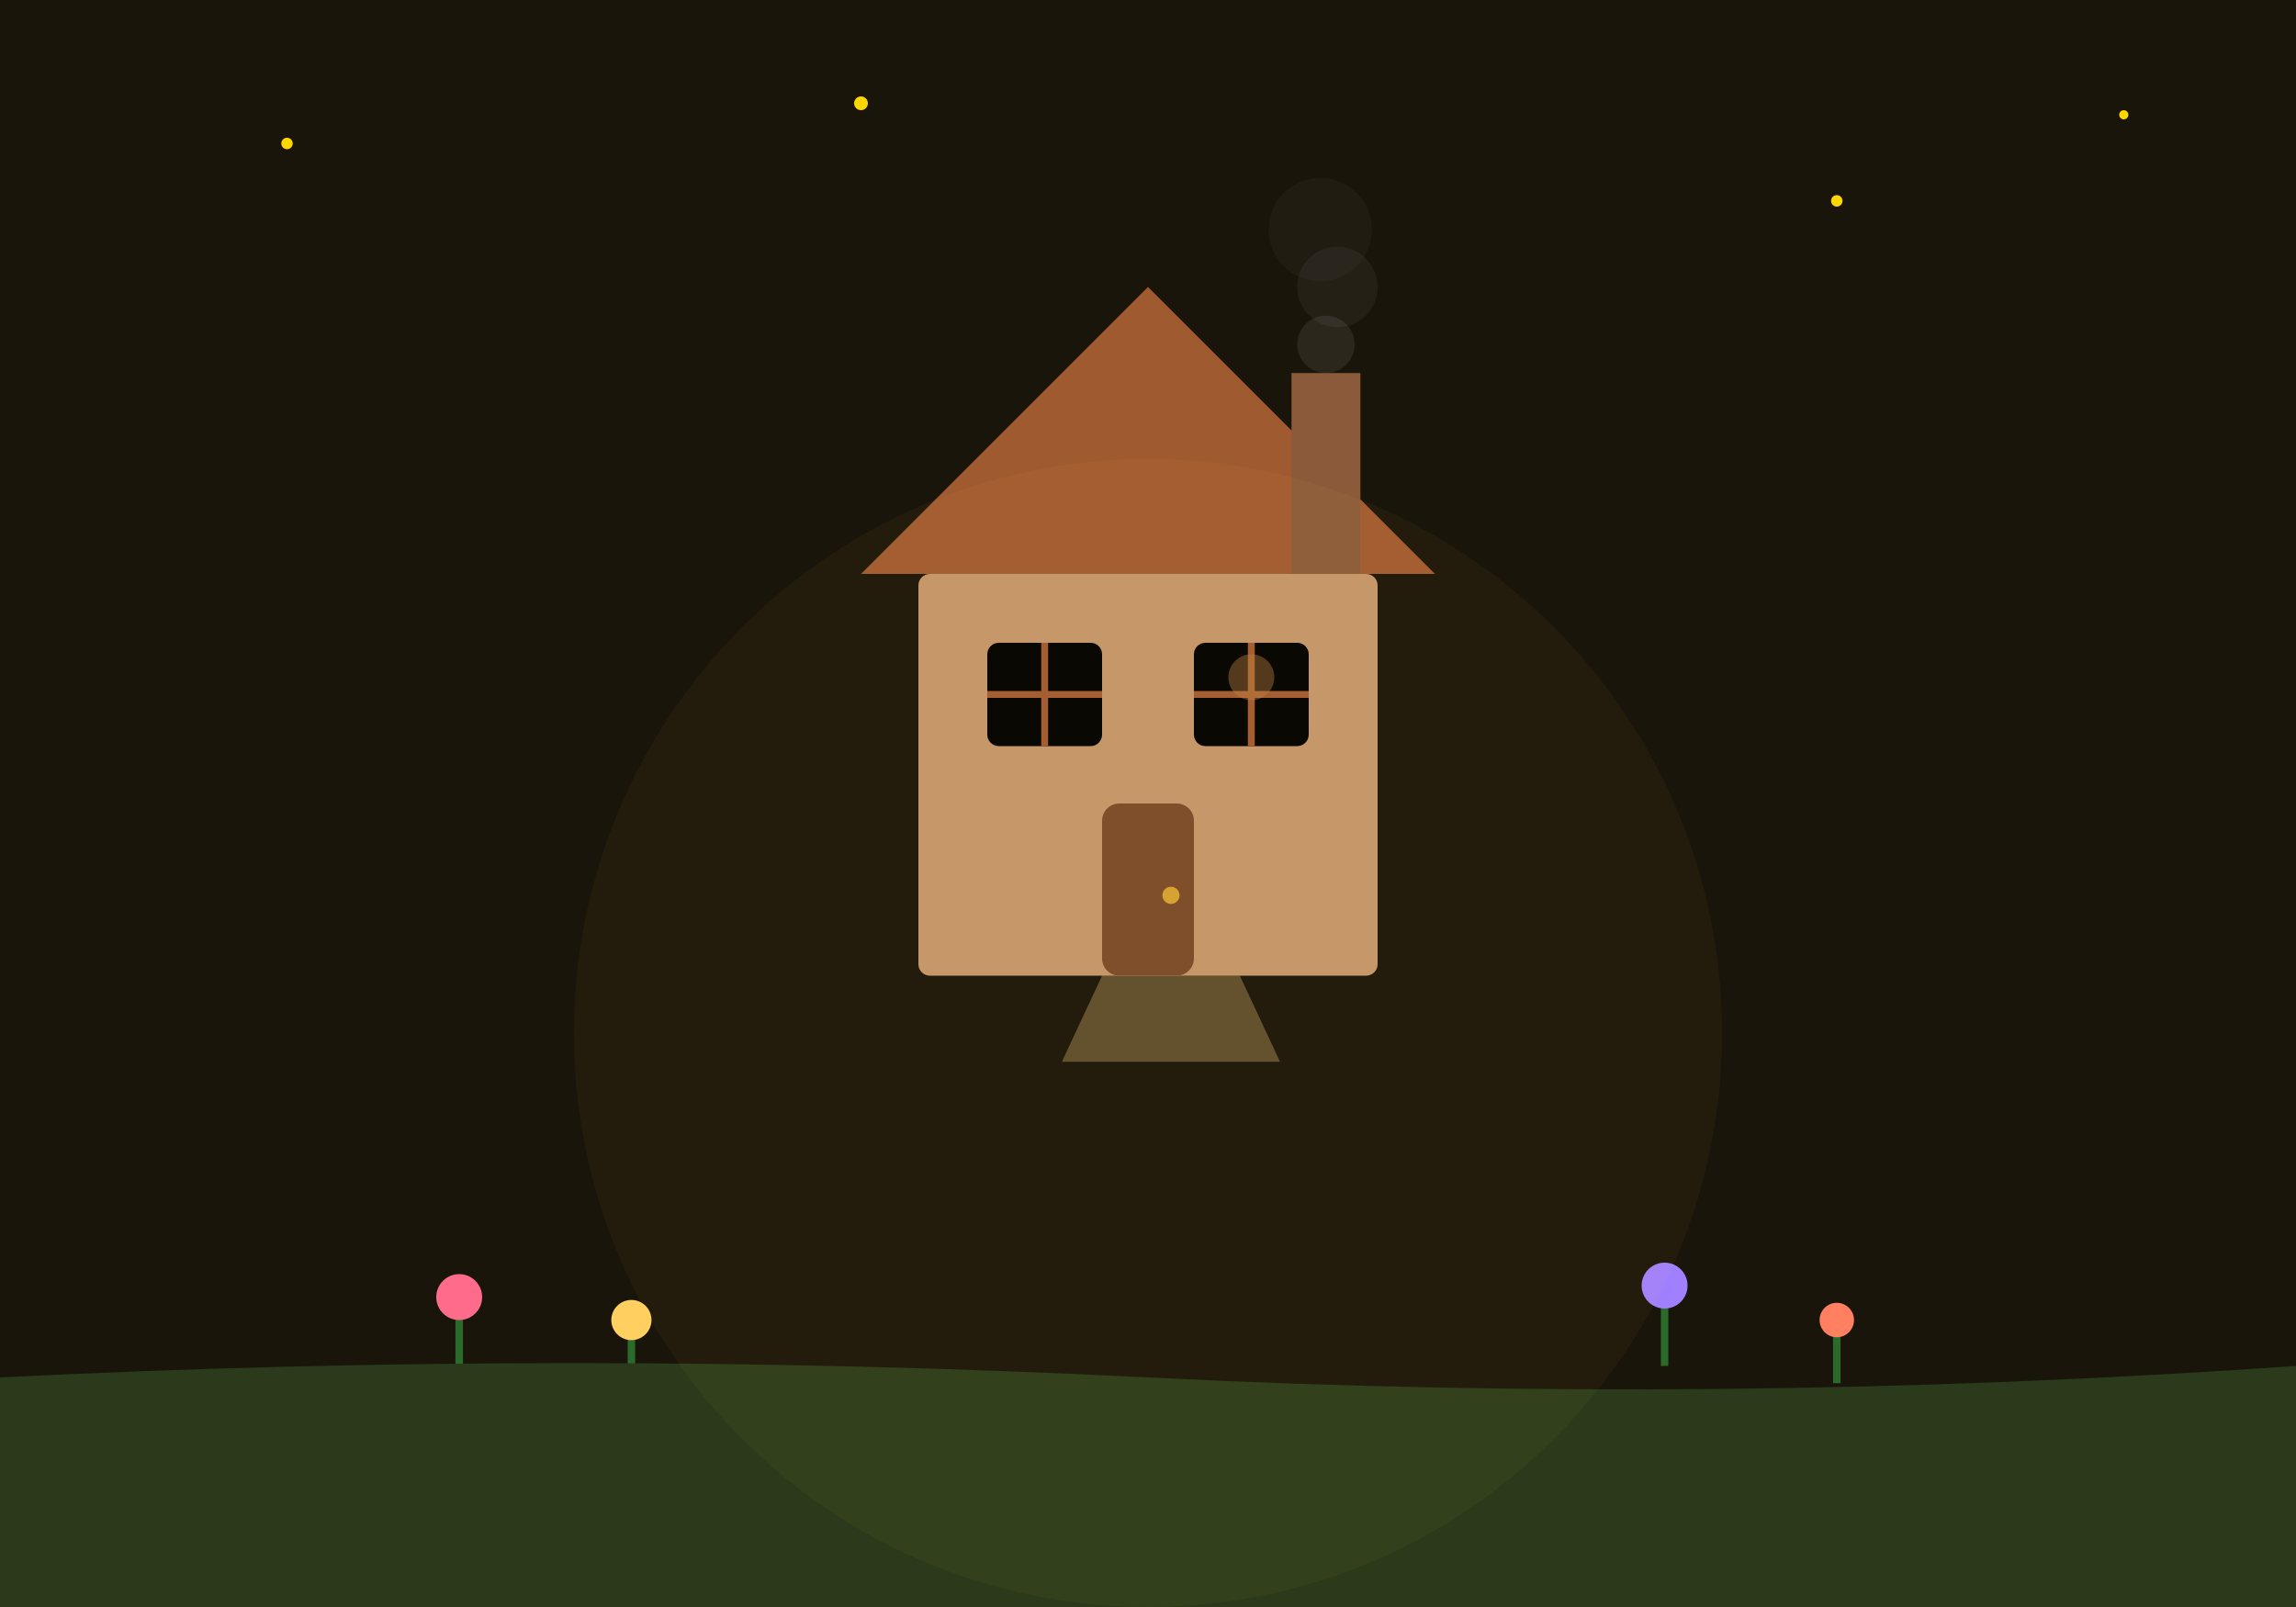
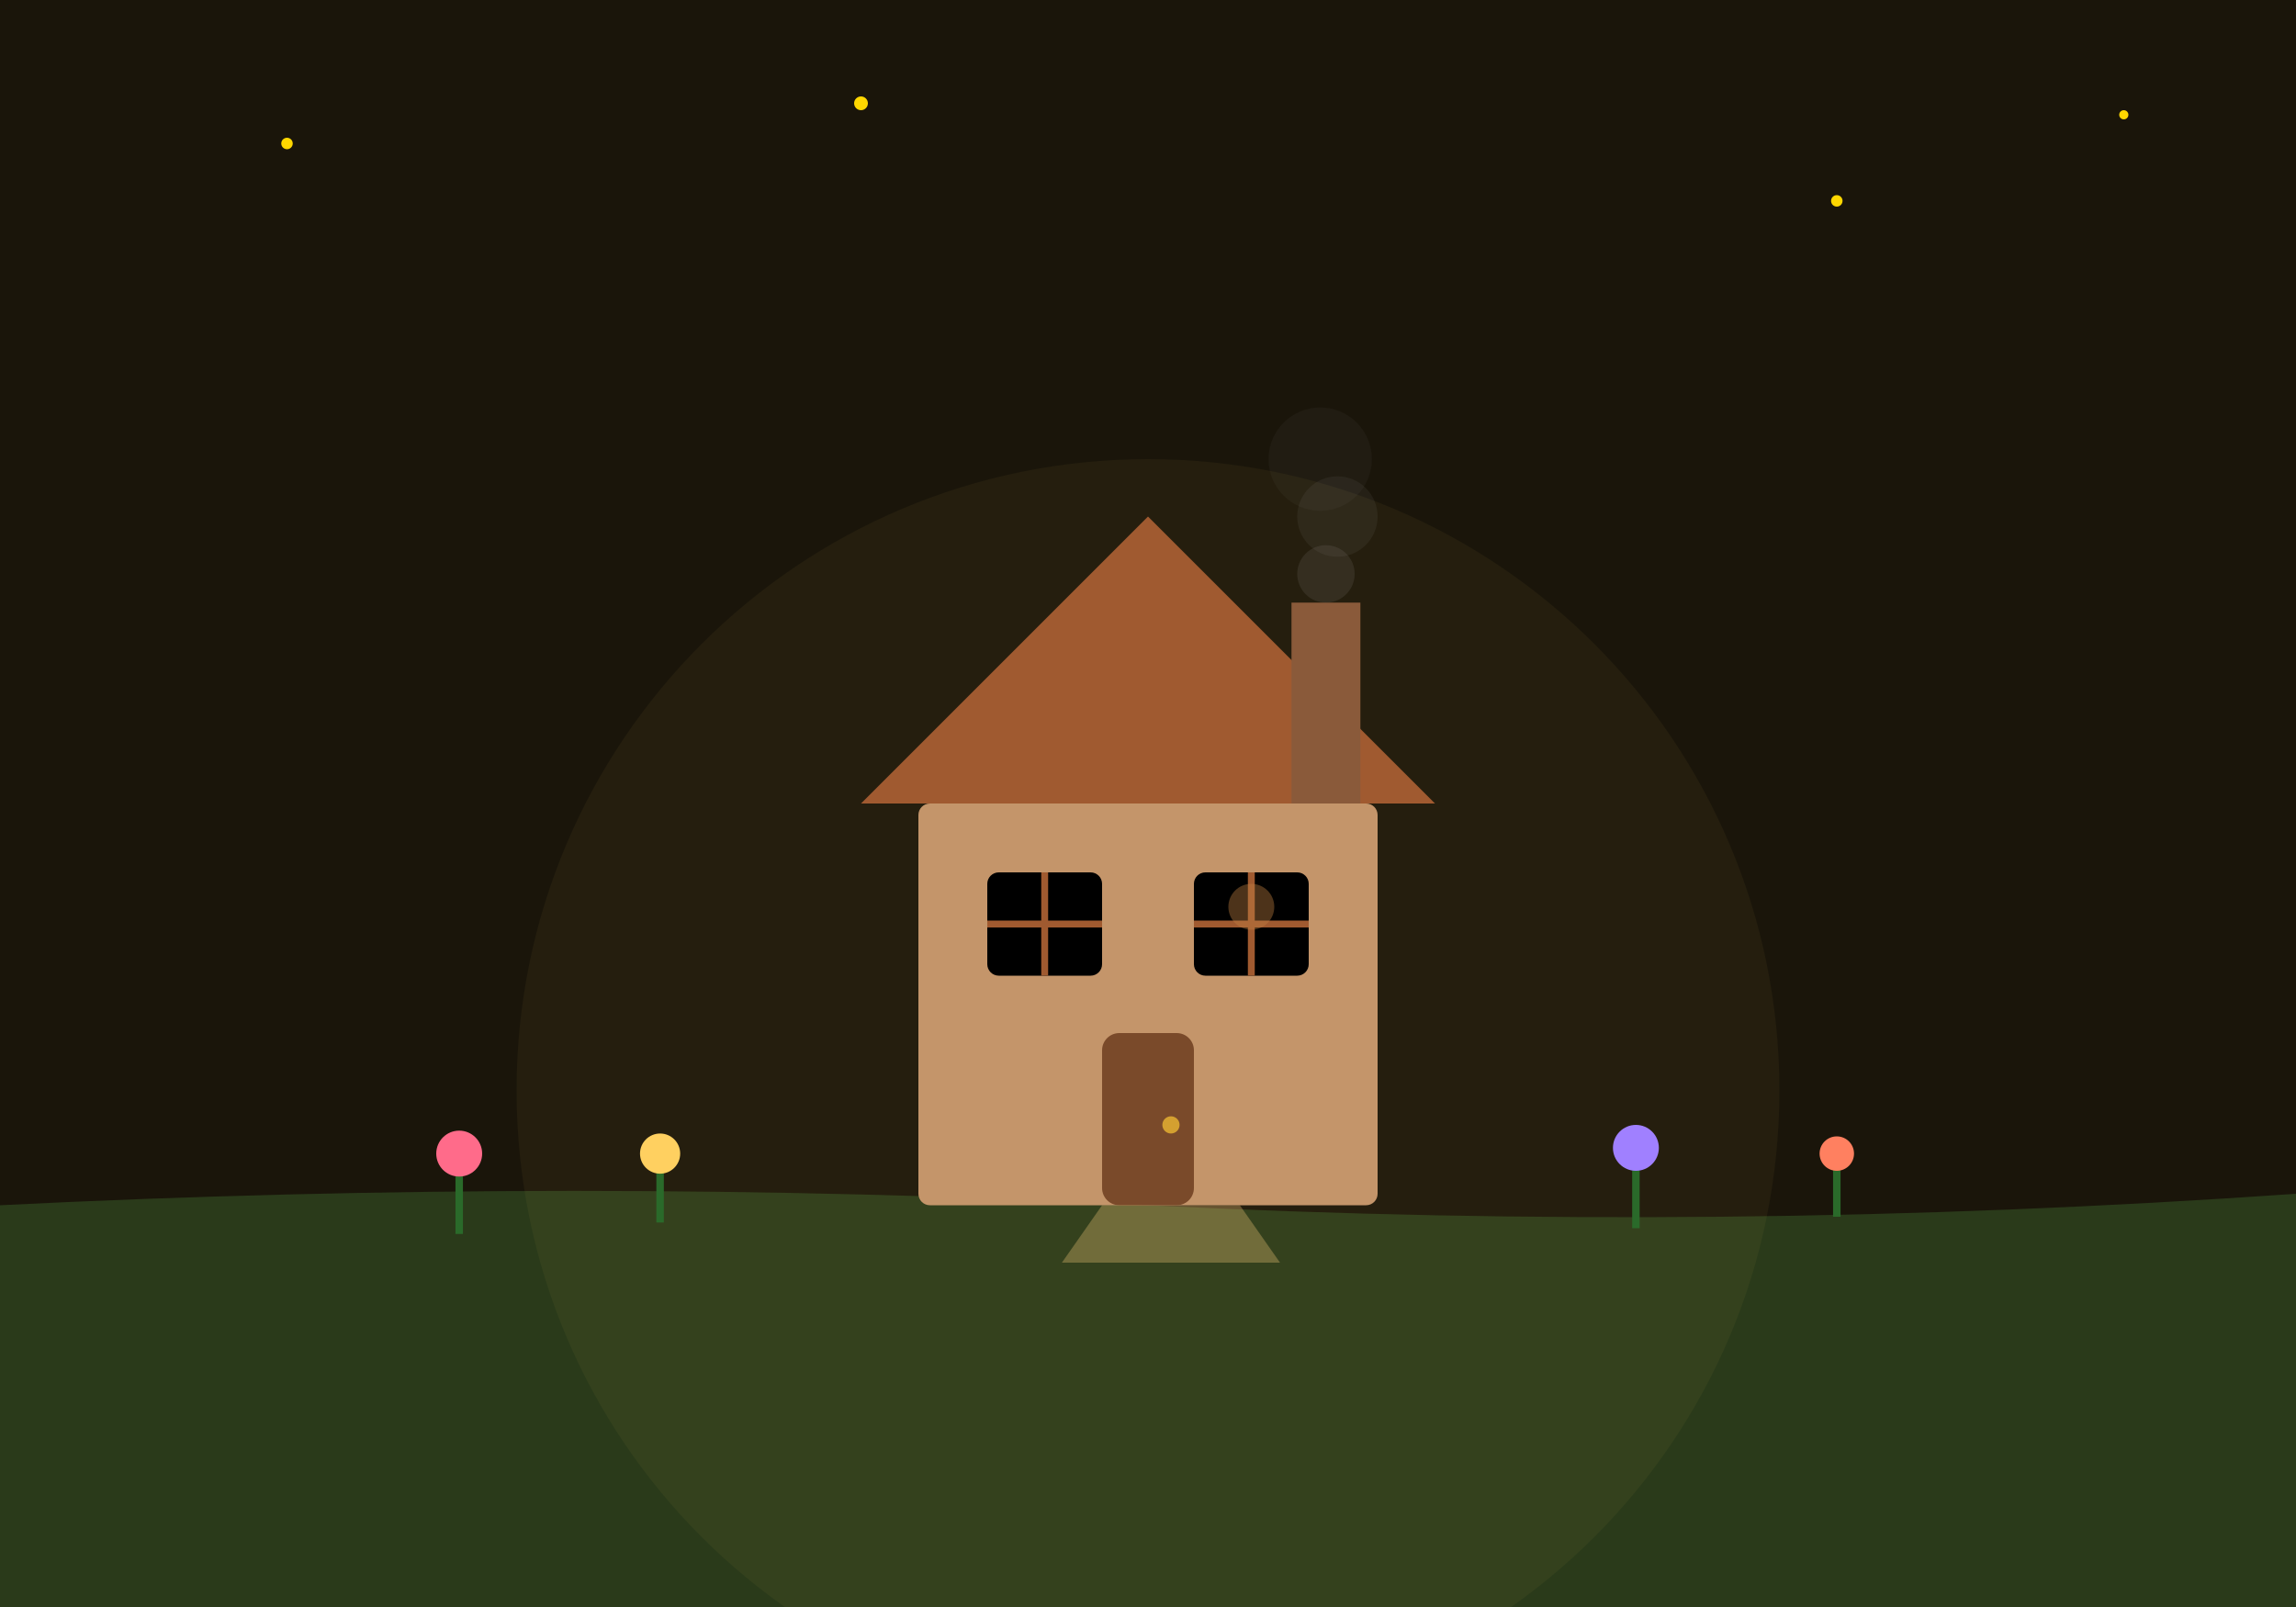
<svg xmlns="http://www.w3.org/2000/svg" viewBox="0 0 400 280">
  <defs>
    <style>
    .wg{animation:wgl 3s ease-in-out infinite}@keyframes wgl{0%,100%{fill:#ffd080}50%{fill:#ffe8b0}}
    .sm{animation:sr 5s ease-out infinite}@keyframes sr{0%{transform:translate(0,0) scale(1);opacity:.12}100%{transform:translate(-8px,-30px) scale(1.8);opacity:0}}
    .st{animation:tw 2s ease-in-out infinite}@keyframes tw{0%,100%{opacity:.3}50%{opacity:.8}}
    .dl{animation:dp 4s ease-in-out infinite}@keyframes dp{0%,100%{opacity:.25}50%{opacity:.45}}
    .fs{animation:fw 3s ease-in-out infinite;transform-origin:center bottom}@keyframes fw{0%,100%{transform:rotate(0)}50%{transform:rotate(3deg)}}
  </style>
  </defs>
  <rect width="400" height="280" fill="#1a150a" />
  <circle cx="50" cy="25" r="1" fill="#ffd700" class="st" />
  <circle cx="150" cy="18" r="1.2" fill="#ffd700" class="st" style="animation-delay:1s" />
  <circle cx="320" cy="35" r="1" fill="#ffd700" class="st" />
  <circle cx="370" cy="20" r=".8" fill="#ffd700" class="st" style="animation-delay:2s" />
-   <g transform="translate(200,100)">
+   <path d="M0,210 Q100,205 200,210 Q300,215 400,208 L400,280 L0,280Z" fill="#2a3a1a" />
+   <circle cx="200" cy="190" r="110" fill="rgba(255,200,80,0.05)" />
+   <g transform="translate(200,140)">
    <polygon points="-50,0 0,-50 50,0" fill="#a05a30" />
    <rect x="-40" y="0" width="80" height="70" fill="#c4956a" rx="2" />
    <rect x="-28" y="12" width="20" height="18" rx="2" class="wg" />
    <rect x="8" y="12" width="20" height="18" rx="2" class="wg" style="animation-delay:1s" />
    <line x1="-18" y1="12" x2="-18" y2="30" stroke="#a05a30" stroke-width="1.2" />
    <line x1="-28" y1="21" x2="-8" y2="21" stroke="#a05a30" stroke-width="1.2" />
    <line x1="18" y1="12" x2="18" y2="30" stroke="#a05a30" stroke-width="1.2" />
    <line x1="8" y1="21" x2="28" y2="21" stroke="#a05a30" stroke-width="1.2" />
    <circle cx="18" cy="18" r="4" fill="#c08040" opacity=".4" />
    <rect x="-8" y="40" width="16" height="30" rx="3" fill="#7a4a2a" />
    <circle cx="4" cy="56" r="1.5" fill="#d4a030" />
-     <polygon points="-8,70 -15,85 23,85 16,70" fill="#ffd080" opacity=".3" class="dl" />
+     <polygon points="-8,70 -15,80 23,80 16,70" fill="#ffd080" opacity=".3" class="dl" />
    <rect x="25" y="-35" width="12" height="35" fill="#8a5a3a" />
    <circle cx="31" cy="-40" r="5" fill="#aaa" opacity=".12" class="sm" />
    <circle cx="33" cy="-50" r="7" fill="#aaa" opacity=".08" class="sm" style="animation-delay:1s" />
    <circle cx="30" cy="-60" r="9" fill="#aaa" opacity=".05" class="sm" style="animation-delay:2s" />
  </g>
  <g class="fs">
-     <line x1="80" y1="240" x2="80" y2="228" stroke="#2a6a2a" stroke-width="1.3" />
-     <circle cx="80" cy="226" r="4" fill="#ff6b8a" />
+     <line x1="80" y1="215" x2="80" y2="203" stroke="#2a6a2a" stroke-width="1.3" />
+     <circle cx="80" cy="201" r="4" fill="#ff6b8a" />
  </g>
  <g class="fs" style="animation-delay:.5s">
-     <line x1="110" y1="242" x2="110" y2="232" stroke="#2a6a2a" stroke-width="1.3" />
-     <circle cx="110" cy="230" r="3.5" fill="#ffd060" />
+     <line x1="115" y1="213" x2="115" y2="203" stroke="#2a6a2a" stroke-width="1.3" />
+     <circle cx="115" cy="201" r="3.5" fill="#ffd060" />
  </g>
  <g class="fs" style="animation-delay:1s">
-     <line x1="290" y1="238" x2="290" y2="226" stroke="#2a6a2a" stroke-width="1.3" />
-     <circle cx="290" cy="224" r="4" fill="#a080ff" />
+     <line x1="285" y1="214" x2="285" y2="202" stroke="#2a6a2a" stroke-width="1.3" />
+     <circle cx="285" cy="200" r="4" fill="#a080ff" />
  </g>
  <g class="fs" style="animation-delay:1.5s">
-     <line x1="320" y1="241" x2="320" y2="232" stroke="#2a6a2a" stroke-width="1.3" />
-     <circle cx="320" cy="230" r="3" fill="#ff8060" />
+     <line x1="320" y1="212" x2="320" y2="203" stroke="#2a6a2a" stroke-width="1.3" />
+     <circle cx="320" cy="201" r="3" fill="#ff8060" />
  </g>
-   <path d="M0,240 Q100,235 200,240 Q300,245 400,238 L400,280 L0,280Z" fill="#2a3a1a" />
-   <circle cx="200" cy="180" r="100" fill="rgba(255,200,80,0.04)" />
</svg>
